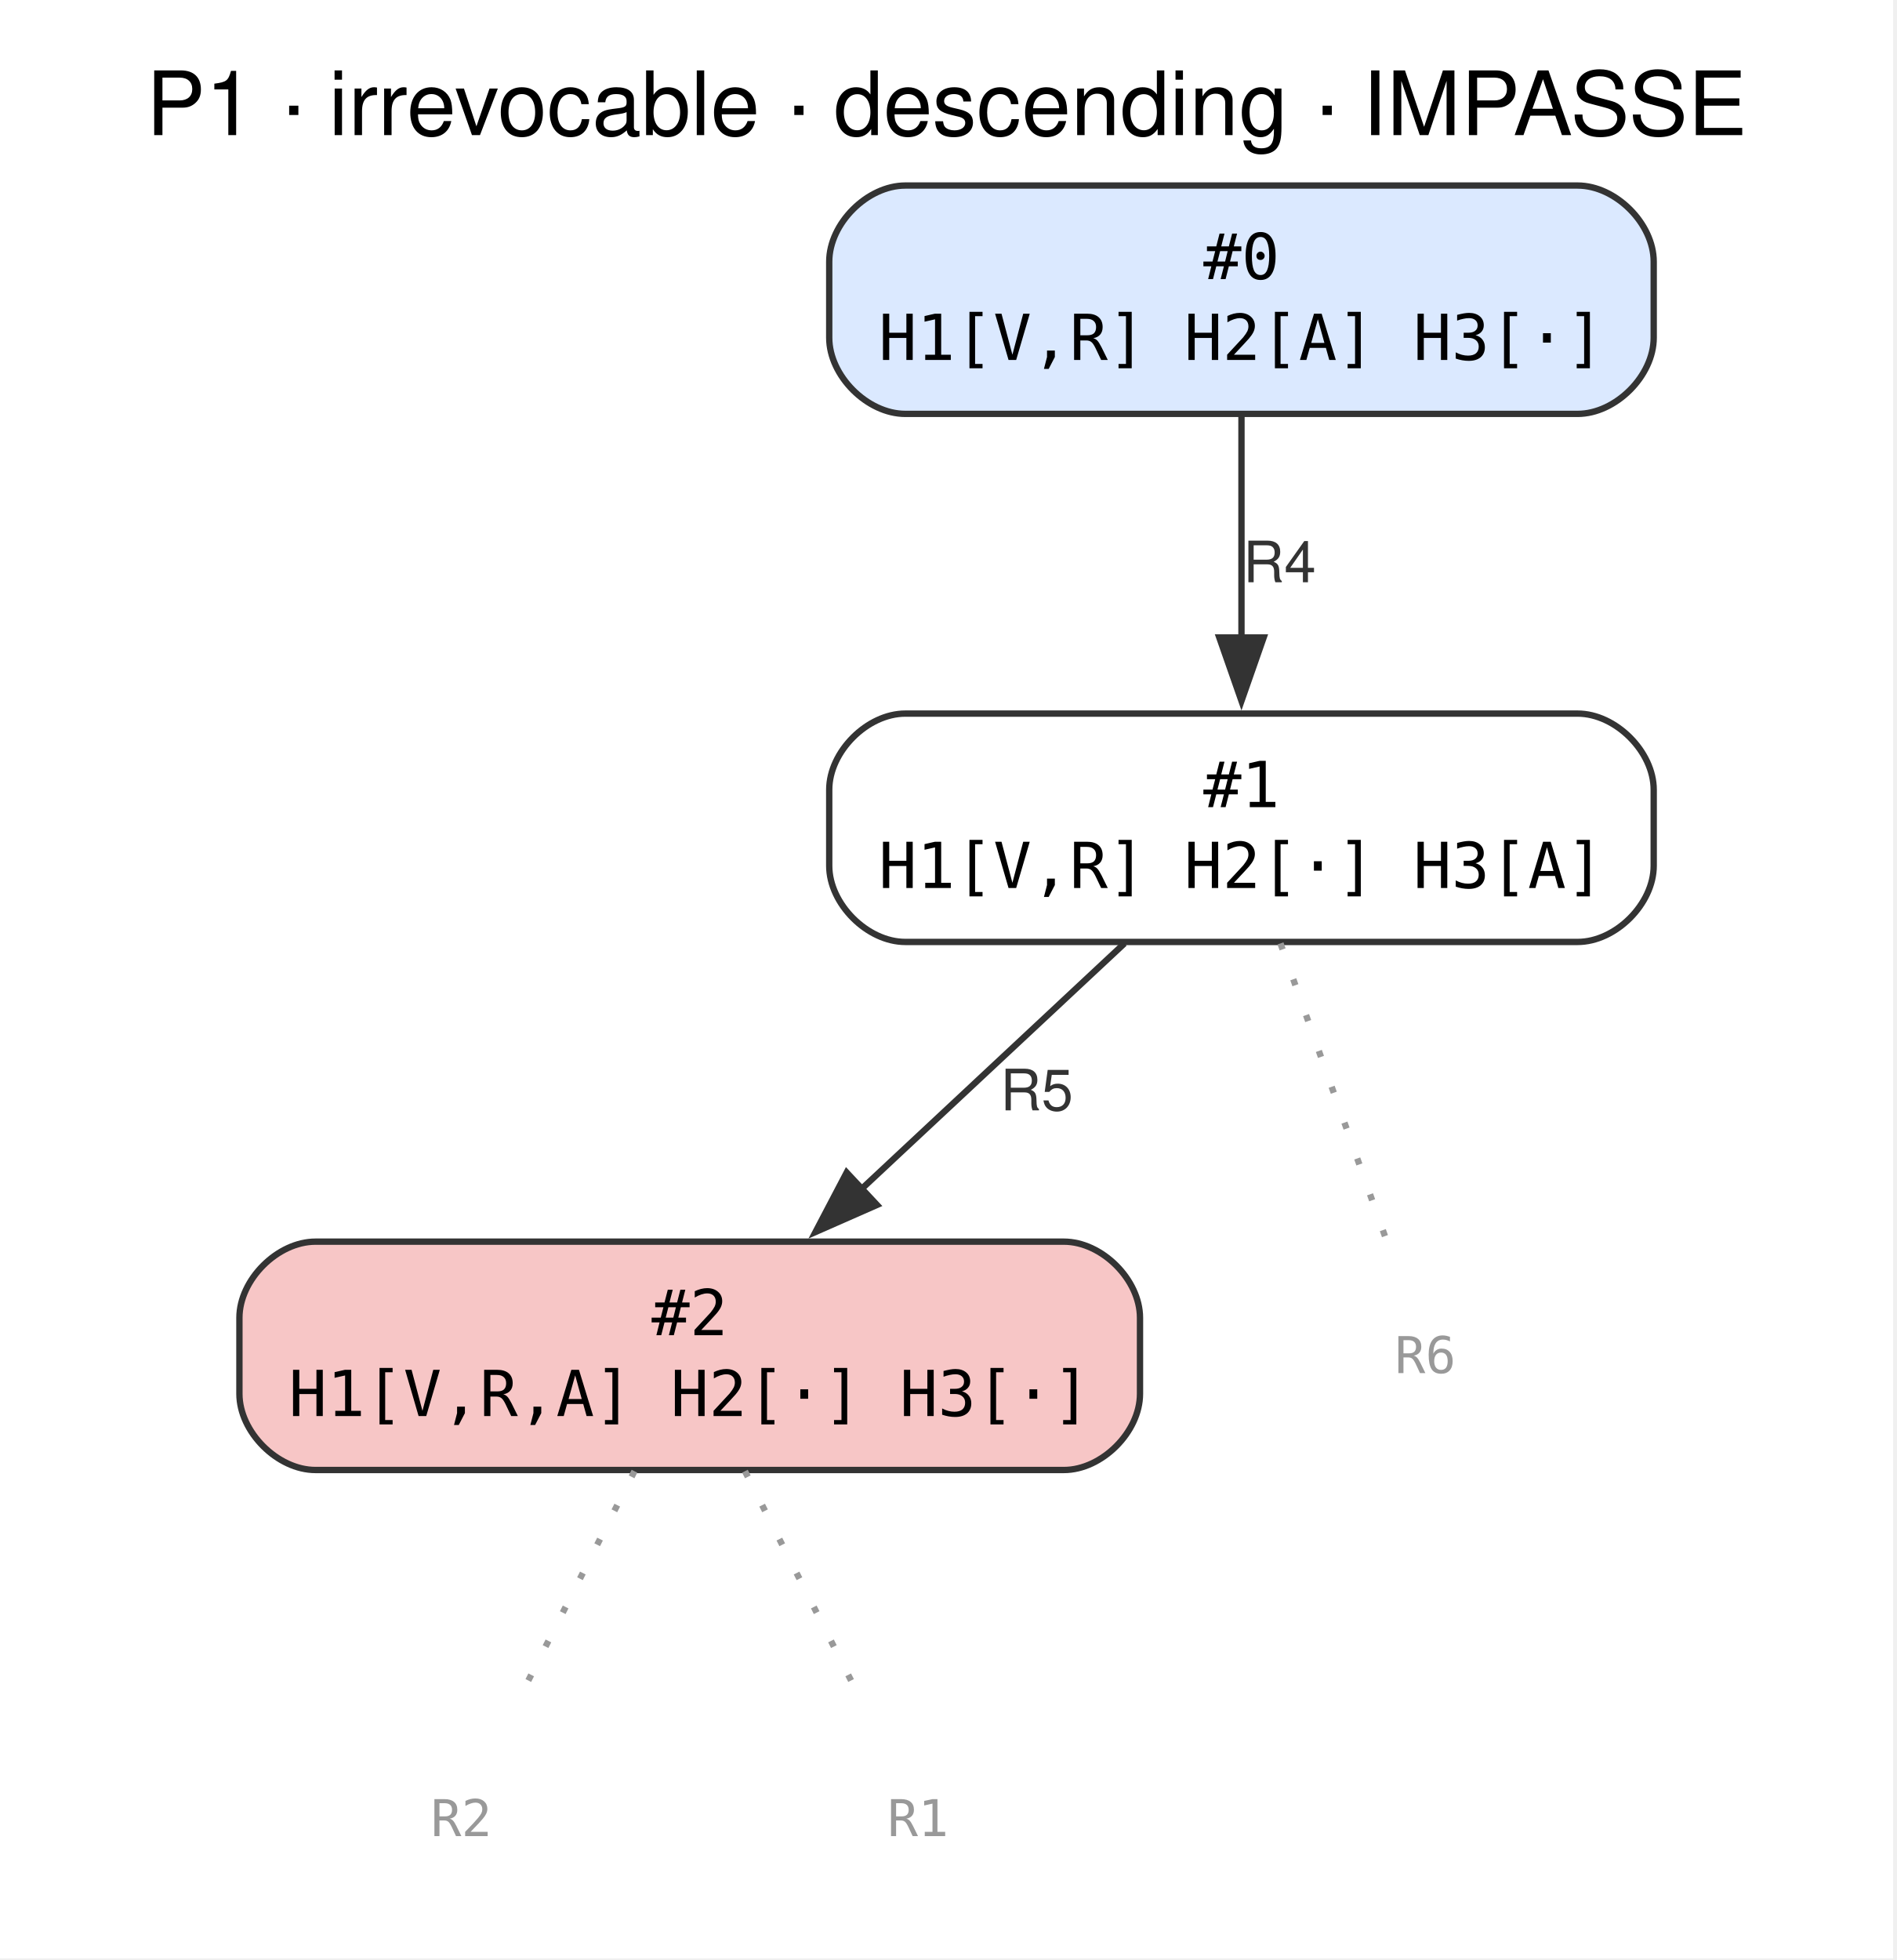
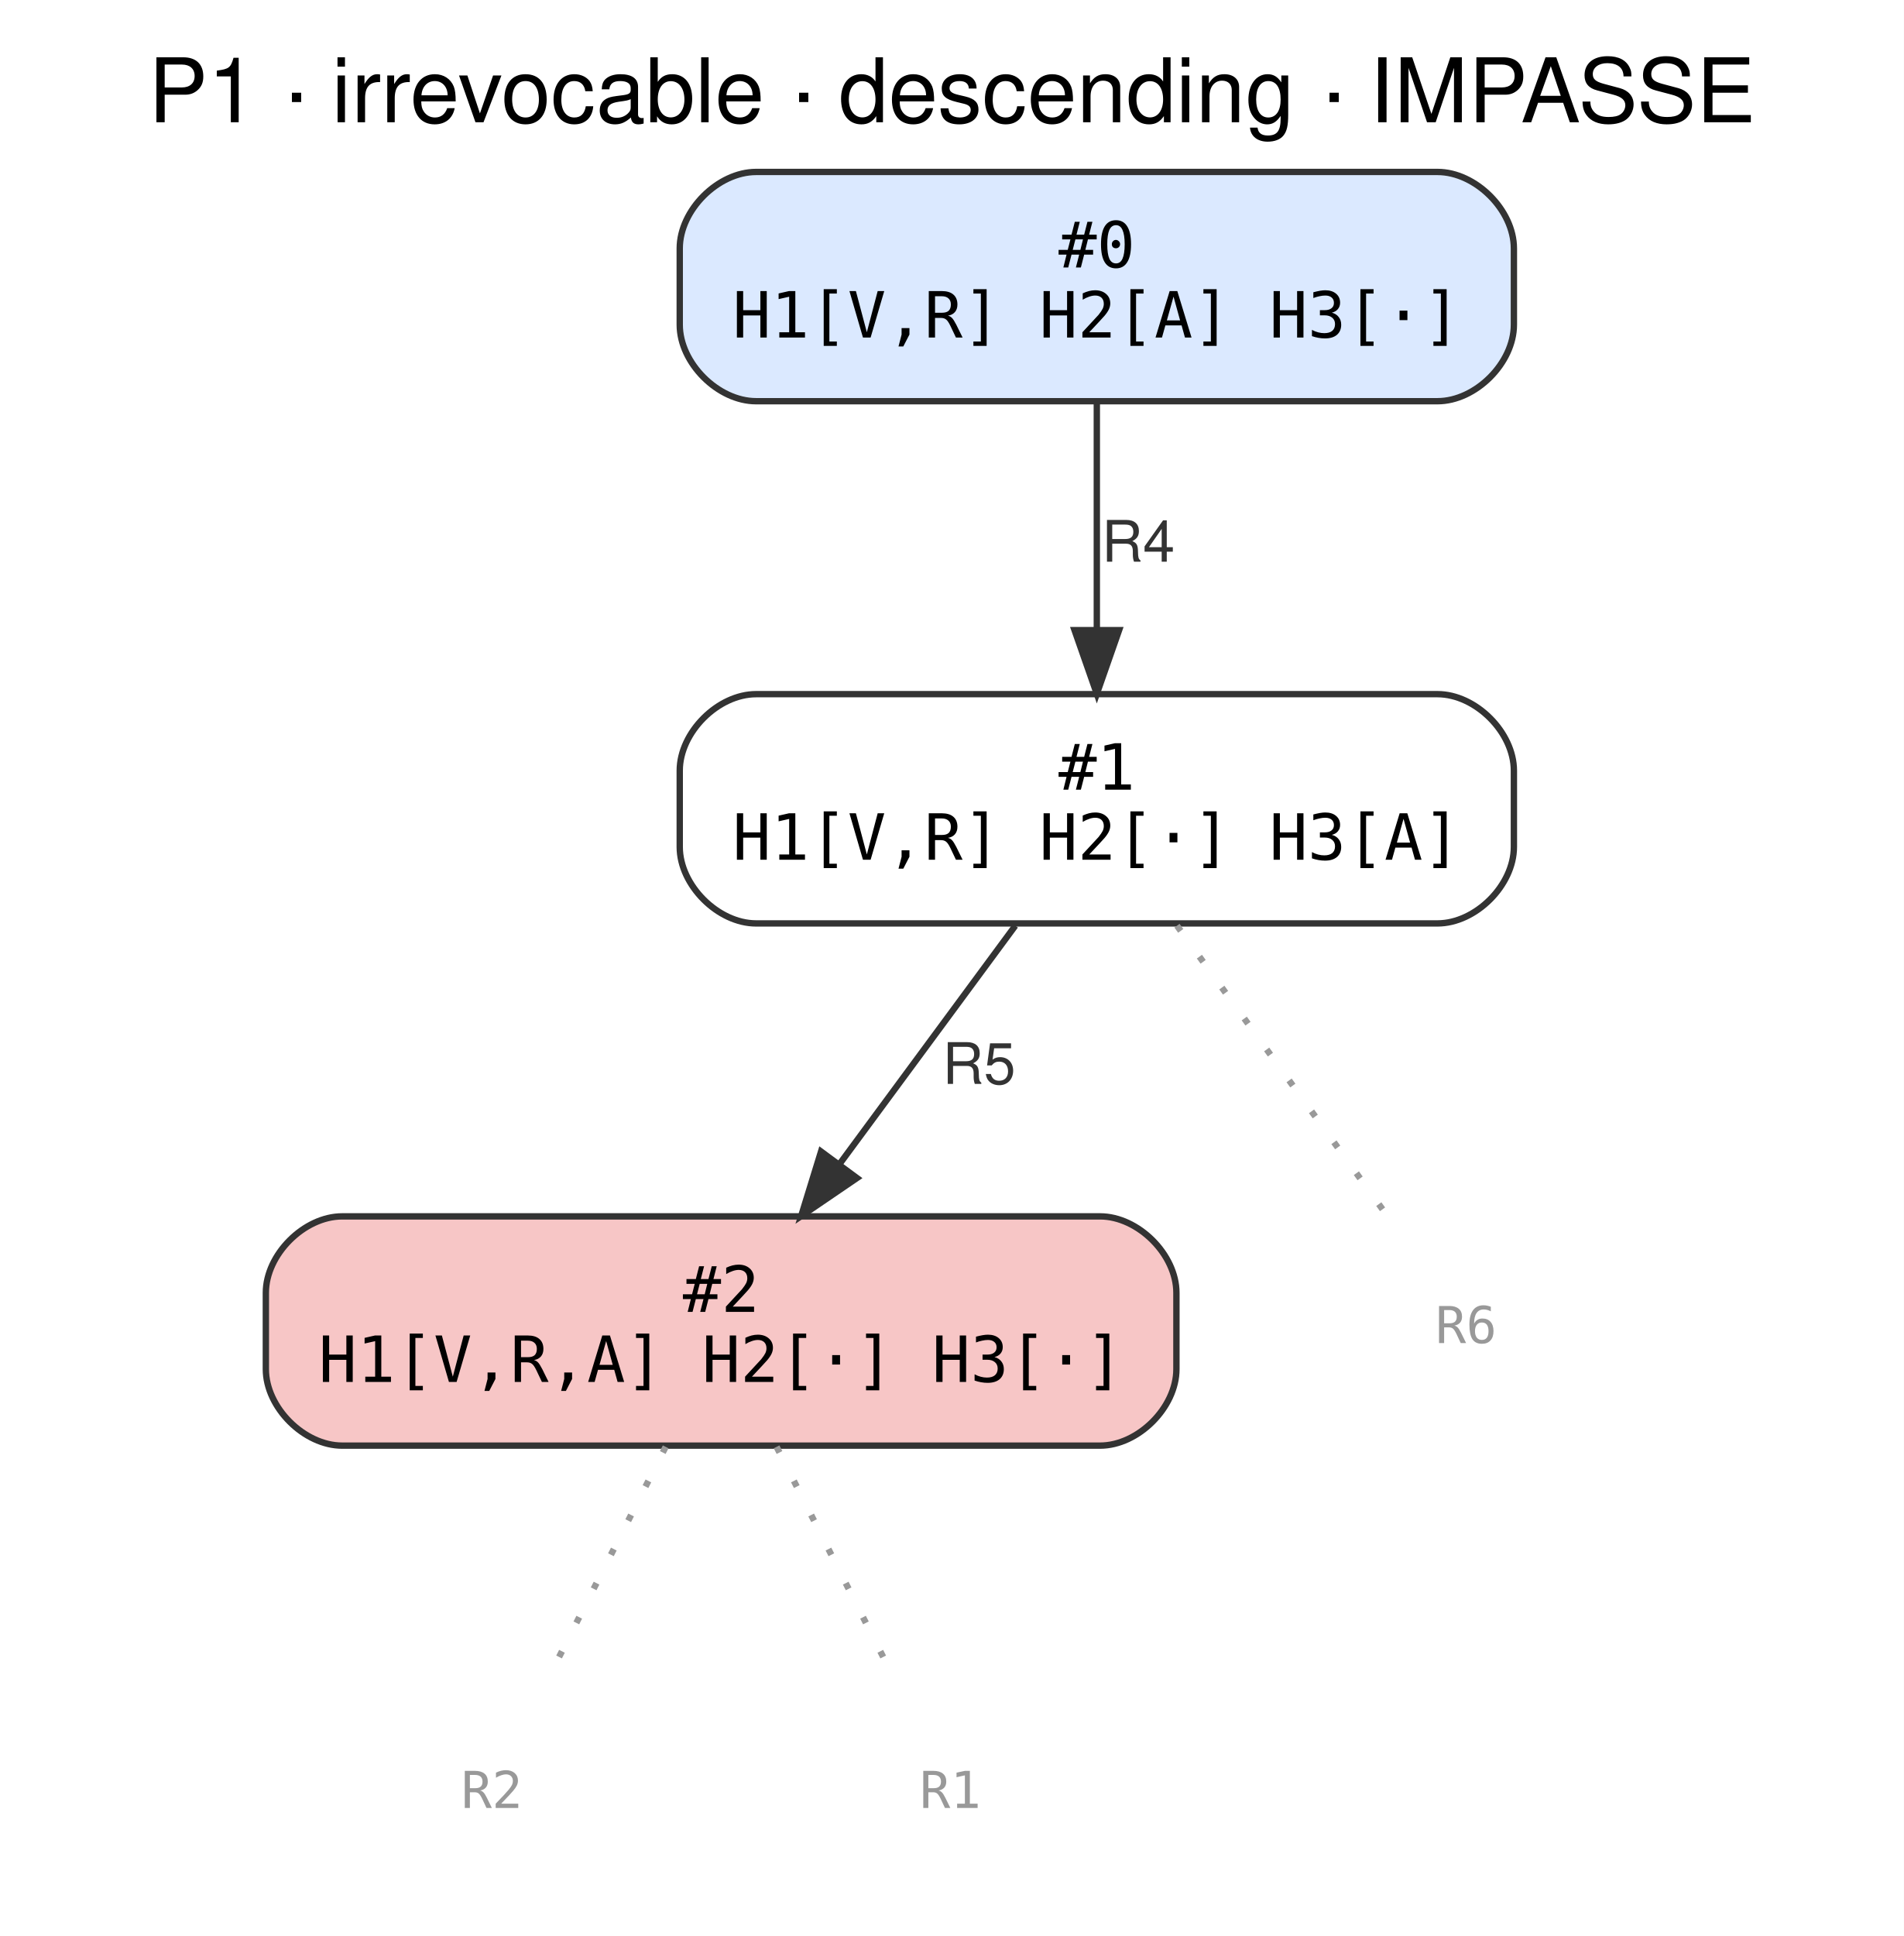
- <svg xmlns="http://www.w3.org/2000/svg" width="299pt" height="309pt" viewBox="0.00 0.00 299.00 309.00">
-   <g id="graph0" class="graph" transform="scale(1 1) rotate(0) translate(4 304.75)">
-     <polygon fill="white" stroke="none" points="-4,4 -4,-304.75 294.5,-304.75 294.5,4 -4,4" />
-     <text xml:space="preserve" text-anchor="middle" x="145.25" y="-283.45" font-family="Helvetica,sans-Serif" font-size="14.00">P1 · irrevocable · descending · IMPASSE</text>
+ <svg xmlns="http://www.w3.org/2000/svg" width="299pt" height="304pt" viewBox="0.00 0.00 299.00 304.00">
+   <g id="graph0" class="graph" transform="scale(1 1) rotate(0) translate(4 300)">
+     <polygon fill="white" stroke="transparent" points="-4,4 -4,-300 295,-300 295,4 -4,4" />
+     <text text-anchor="middle" x="145.5" y="-280.8" font-family="Helvetica,sans-Serif" font-size="14.00">P1 · irrevocable · descending · IMPASSE</text>
    <g id="node1" class="node">
-       <path fill="#dbe9ff" stroke="#333333" d="M244.75,-275.5C244.75,-275.5 138.75,-275.5 138.75,-275.5 132.75,-275.5 126.75,-269.5 126.75,-263.5 126.75,-263.5 126.75,-251.5 126.75,-251.5 126.75,-245.5 132.75,-239.5 138.75,-239.5 138.75,-239.5 244.75,-239.5 244.75,-239.5 250.75,-239.5 256.75,-245.5 256.75,-251.5 256.75,-251.5 256.75,-263.5 256.75,-263.5 256.75,-269.5 250.75,-275.5 244.75,-275.5" />
-       <text xml:space="preserve" text-anchor="middle" x="191.75" y="-260.75" font-family="monospace" font-size="10.00">#0</text>
-       <text xml:space="preserve" text-anchor="middle" x="191.75" y="-248" font-family="monospace" font-size="10.00">H1[V,R] H2[A] H3[·]</text>
+       <path fill="#dbe9ff" stroke="#333333" d="M221.75,-273C221.75,-273 114.75,-273 114.75,-273 108.75,-273 102.75,-267 102.75,-261 102.75,-261 102.75,-249 102.75,-249 102.75,-243 108.75,-237 114.75,-237 114.75,-237 221.75,-237 221.75,-237 227.75,-237 233.75,-243 233.75,-249 233.75,-249 233.75,-261 233.75,-261 233.75,-267 227.75,-273 221.75,-273" />
+       <text text-anchor="middle" x="168.25" y="-258" font-family="monospace" font-size="10.00">#0</text>
+       <text text-anchor="middle" x="168.25" y="-247" font-family="monospace" font-size="10.00">H1[V,R] H2[A] H3[·]</text>
    </g>
    <g id="node2" class="node">
-       <path fill="#ffffff" stroke="#333333" d="M244.75,-192.25C244.75,-192.25 138.75,-192.25 138.75,-192.25 132.75,-192.25 126.75,-186.25 126.75,-180.25 126.75,-180.25 126.75,-168.25 126.75,-168.25 126.75,-162.25 132.75,-156.25 138.75,-156.25 138.75,-156.25 244.75,-156.25 244.75,-156.25 250.75,-156.25 256.75,-162.25 256.75,-168.25 256.75,-168.25 256.75,-180.25 256.75,-180.25 256.75,-186.25 250.75,-192.25 244.75,-192.25" />
-       <text xml:space="preserve" text-anchor="middle" x="191.75" y="-177.5" font-family="monospace" font-size="10.00">#1</text>
-       <text xml:space="preserve" text-anchor="middle" x="191.75" y="-164.75" font-family="monospace" font-size="10.00">H1[V,R] H2[·] H3[A]</text>
+       <path fill="#ffffff" stroke="#333333" d="M221.75,-191C221.75,-191 114.75,-191 114.75,-191 108.75,-191 102.75,-185 102.75,-179 102.75,-179 102.75,-167 102.75,-167 102.75,-161 108.75,-155 114.75,-155 114.75,-155 221.75,-155 221.75,-155 227.75,-155 233.75,-161 233.75,-167 233.75,-167 233.75,-179 233.75,-179 233.75,-185 227.75,-191 221.75,-191" />
+       <text text-anchor="middle" x="168.25" y="-176" font-family="monospace" font-size="10.00">#1</text>
+       <text text-anchor="middle" x="168.25" y="-165" font-family="monospace" font-size="10.00">H1[V,R] H2[·] H3[A]</text>
    </g>
    <g id="edge1" class="edge">
-       <path fill="none" stroke="#333333" d="M191.75,-239.27C191.75,-229 191.75,-215.7 191.75,-203.89" />
-       <polygon fill="#333333" stroke="#333333" points="195.25,-204.25 191.75,-194.25 188.25,-204.25 195.25,-204.25" />
-       <text xml:space="preserve" text-anchor="middle" x="197.75" y="-212.95" font-family="Helvetica,sans-Serif" font-size="9.00" fill="#333333">R4</text>
+       <path fill="none" stroke="#333333" d="M168.25,-236.64C168.25,-226.3 168.25,-212.94 168.25,-201.22" />
+       <polygon fill="#333333" stroke="#333333" points="171.75,-201.05 168.25,-191.05 164.75,-201.05 171.75,-201.05" />
+       <text text-anchor="middle" x="174.75" y="-211.8" font-family="Helvetica,sans-Serif" font-size="9.00" fill="#333333">R4</text>
    </g>
    <g id="node3" class="node">
-       <path fill="#f7c6c6" stroke="#333333" d="M163.75,-109C163.75,-109 45.75,-109 45.75,-109 39.75,-109 33.75,-103 33.75,-97 33.75,-97 33.75,-85 33.75,-85 33.75,-79 39.75,-73 45.75,-73 45.75,-73 163.75,-73 163.75,-73 169.75,-73 175.75,-79 175.75,-85 175.75,-85 175.75,-97 175.75,-97 175.75,-103 169.75,-109 163.75,-109" />
-       <text xml:space="preserve" text-anchor="middle" x="104.75" y="-94.25" font-family="monospace" font-size="10.00">#2</text>
-       <text xml:space="preserve" text-anchor="middle" x="104.75" y="-81.5" font-family="monospace" font-size="10.00">H1[V,R,A] H2[·] H3[·]</text>
+       <path fill="#f7c6c6" stroke="#333333" d="M168.75,-109C168.75,-109 49.75,-109 49.75,-109 43.75,-109 37.75,-103 37.75,-97 37.75,-97 37.75,-85 37.75,-85 37.75,-79 43.75,-73 49.75,-73 49.75,-73 168.75,-73 168.75,-73 174.75,-73 180.75,-79 180.75,-85 180.75,-85 180.75,-97 180.75,-97 180.75,-103 174.75,-109 168.75,-109" />
+       <text text-anchor="middle" x="109.25" y="-94" font-family="monospace" font-size="10.00">#2</text>
+       <text text-anchor="middle" x="109.25" y="-83" font-family="monospace" font-size="10.00">H1[V,R,A] H2[·] H3[·]</text>
    </g>
    <g id="edge2" class="edge">
-       <path fill="none" stroke="#333333" d="M173.3,-156.02C161.16,-144.68 145.06,-129.65 131.52,-117" />
-       <polygon fill="#333333" stroke="#333333" points="134.28,-114.79 124.58,-110.52 129.5,-119.9 134.28,-114.79" />
-       <text xml:space="preserve" text-anchor="middle" x="159.46" y="-129.7" font-family="Helvetica,sans-Serif" font-size="9.00" fill="#333333">R5</text>
+       <path fill="none" stroke="#333333" d="M155.45,-154.64C147.43,-143.77 136.96,-129.57 128.01,-117.44" />
+       <polygon fill="#333333" stroke="#333333" points="130.58,-115.02 121.82,-109.05 124.94,-119.18 130.58,-115.02" />
+       <text text-anchor="middle" x="149.75" y="-129.8" font-family="Helvetica,sans-Serif" font-size="9.00" fill="#333333">R5</text>
    </g>
    <g id="node4" class="node">
-       <text xml:space="preserve" text-anchor="middle" x="220.75" y="-88.28" font-family="monospace" font-size="8.00" fill="#999999">R6</text>
+       <text text-anchor="middle" x="226.25" y="-89.1" font-family="monospace" font-size="8.00" fill="#999999">R6</text>
    </g>
    <g id="edge3" class="edge">
-       <path fill="none" stroke="#999999" stroke-dasharray="1,5" d="M197.9,-156.02C202.85,-142.14 209.78,-122.73 214.71,-108.93" />
+       <path fill="none" stroke="#999999" stroke-dasharray="1,5" d="M180.84,-154.64C190.63,-141.13 204.15,-122.48 213.89,-109.05" />
    </g>
    <g id="node5" class="node">
-       <text xml:space="preserve" text-anchor="middle" x="68.75" y="-15.28" font-family="monospace" font-size="8.00" fill="#999999">R2</text>
+       <text text-anchor="middle" x="73.25" y="-16.1" font-family="monospace" font-size="8.00" fill="#999999">R2</text>
    </g>
    <g id="edge4" class="edge">
-       <path fill="none" stroke="#999999" stroke-dasharray="1,5" d="M96.04,-72.81C90.29,-61.49 82.81,-46.73 77.14,-35.54" />
+       <path fill="none" stroke="#999999" stroke-dasharray="1,5" d="M100.54,-72.81C94.88,-61.65 87.53,-47.16 81.88,-36.03" />
    </g>
    <g id="node6" class="node">
-       <text xml:space="preserve" text-anchor="middle" x="140.75" y="-15.28" font-family="monospace" font-size="8.00" fill="#999999">R1</text>
+       <text text-anchor="middle" x="145.25" y="-16.1" font-family="monospace" font-size="8.00" fill="#999999">R1</text>
    </g>
    <g id="edge5" class="edge">
-       <path fill="none" stroke="#999999" stroke-dasharray="1,5" d="M113.46,-72.81C119.21,-61.49 126.69,-46.73 132.36,-35.54" />
+       <path fill="none" stroke="#999999" stroke-dasharray="1,5" d="M117.96,-72.81C123.62,-61.65 130.97,-47.16 136.62,-36.03" />
    </g>
  </g>
</svg>
